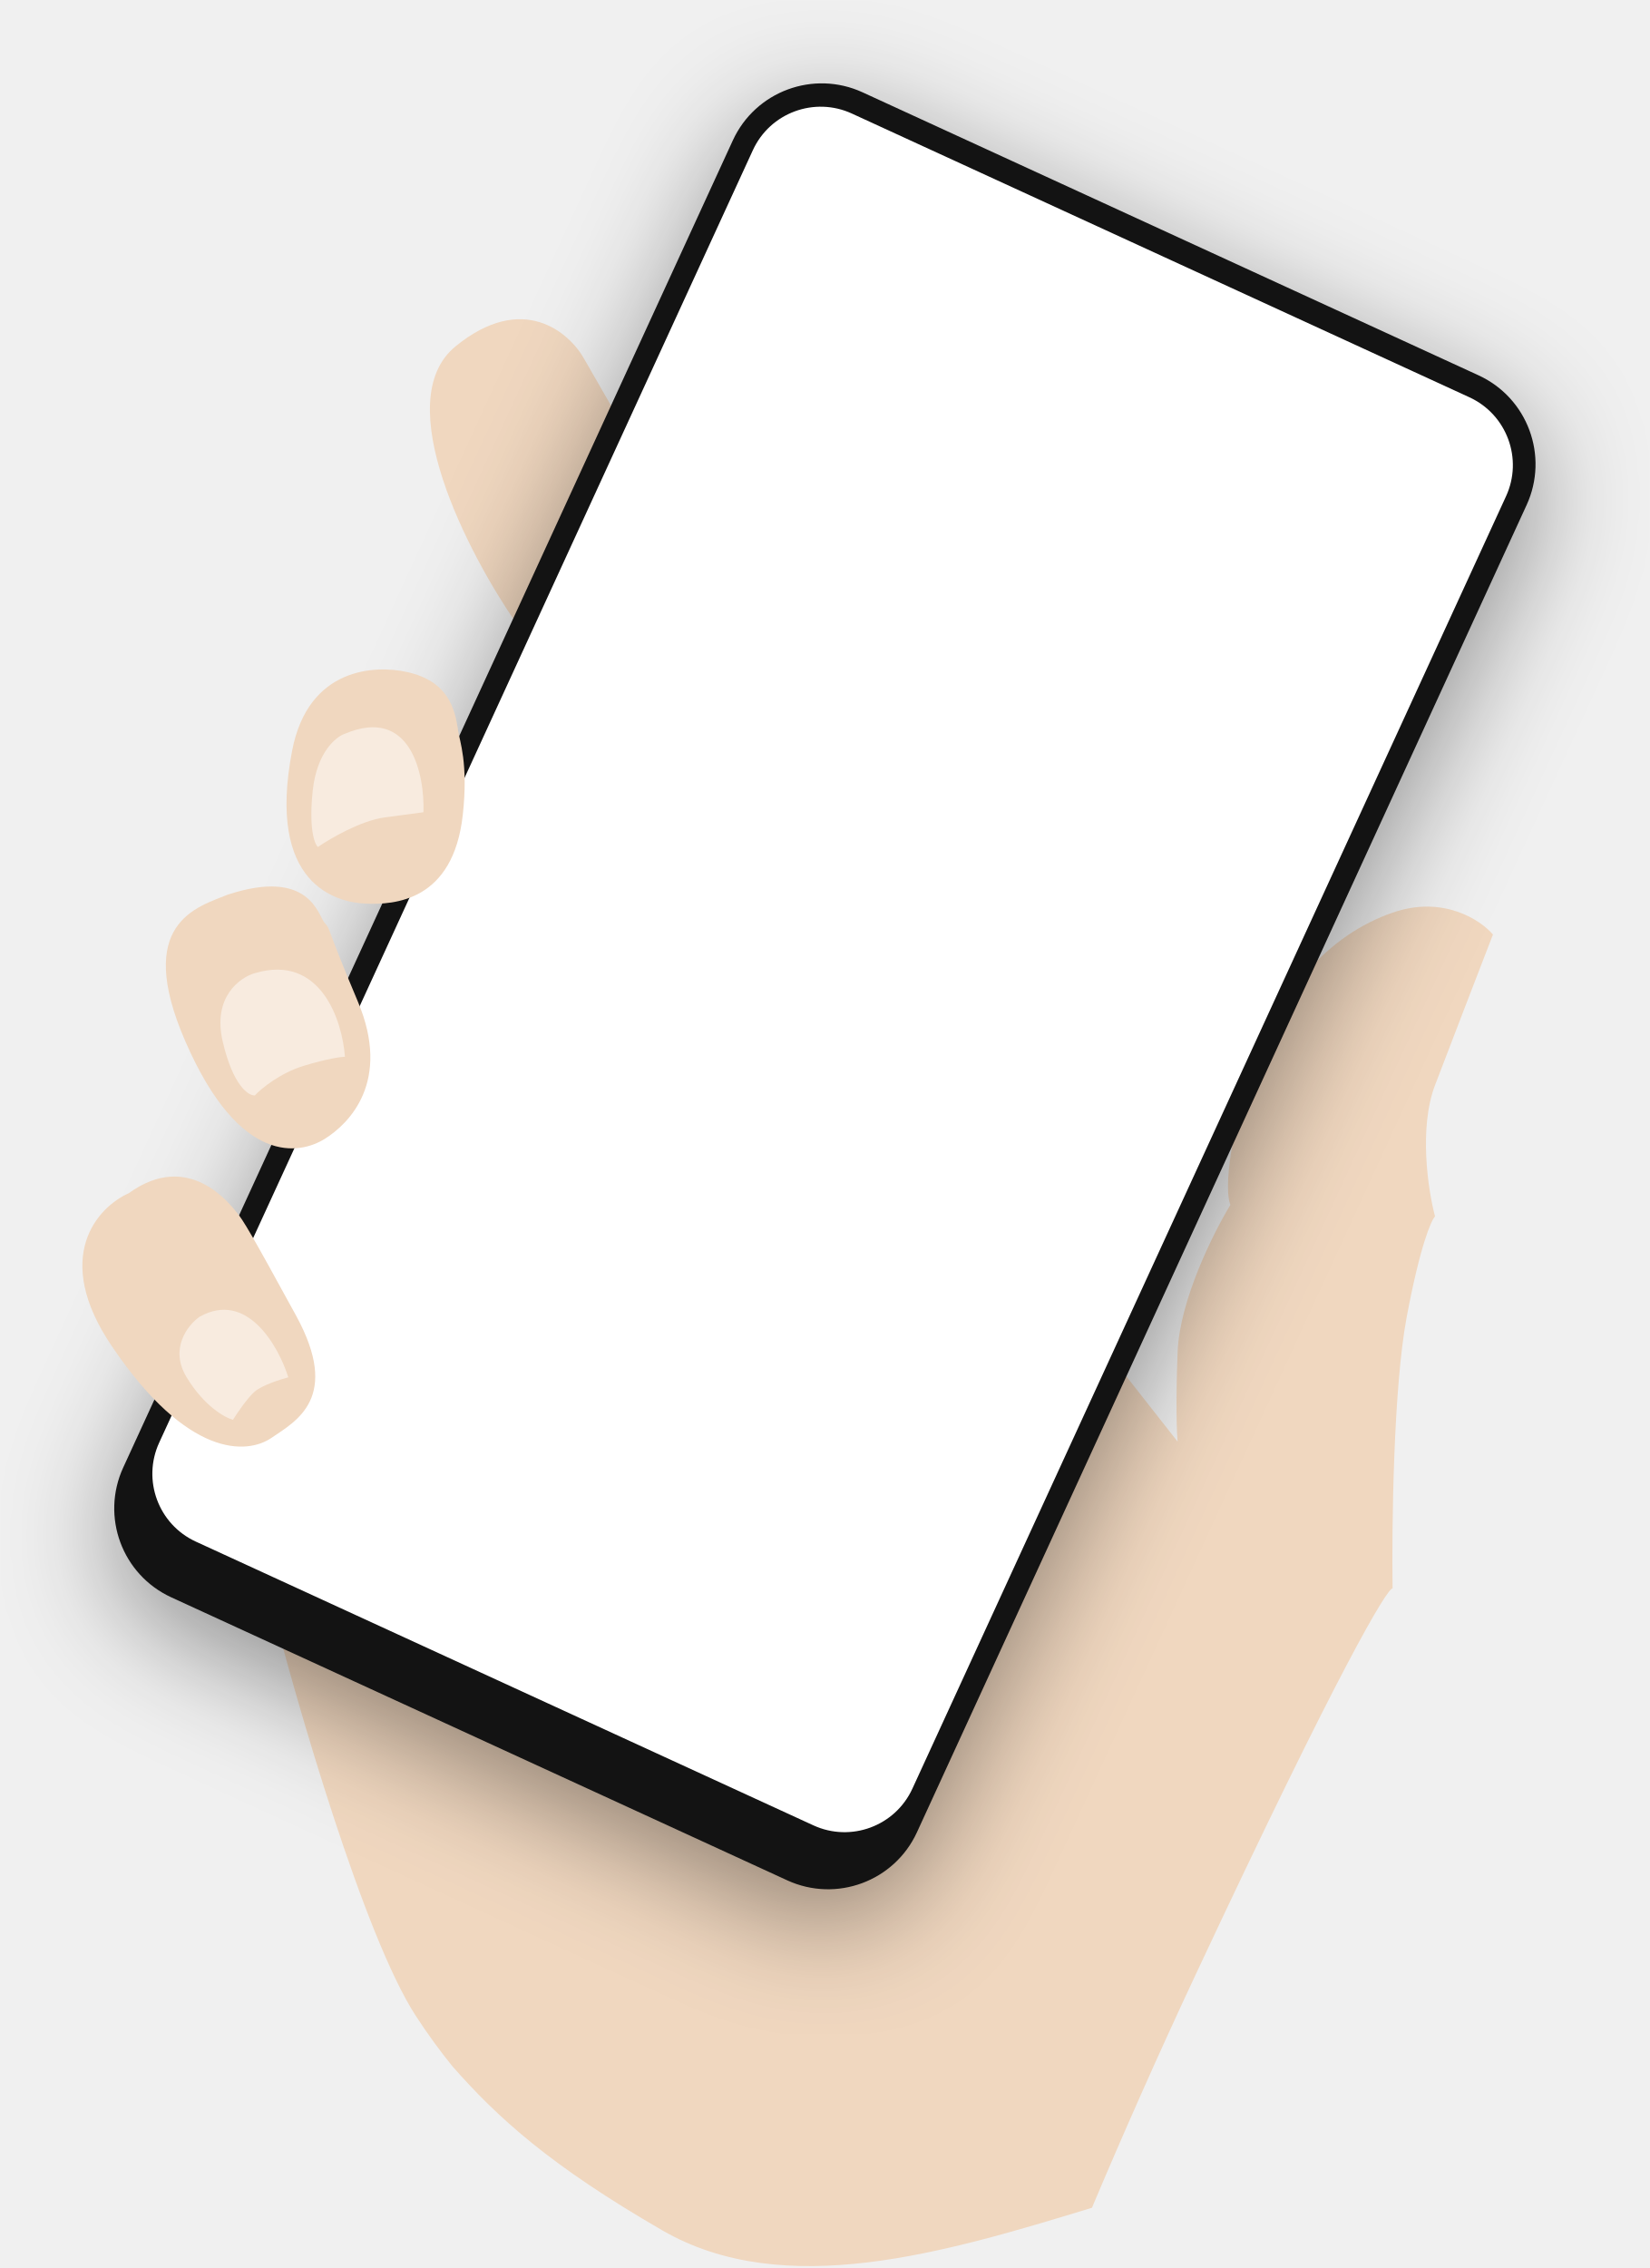
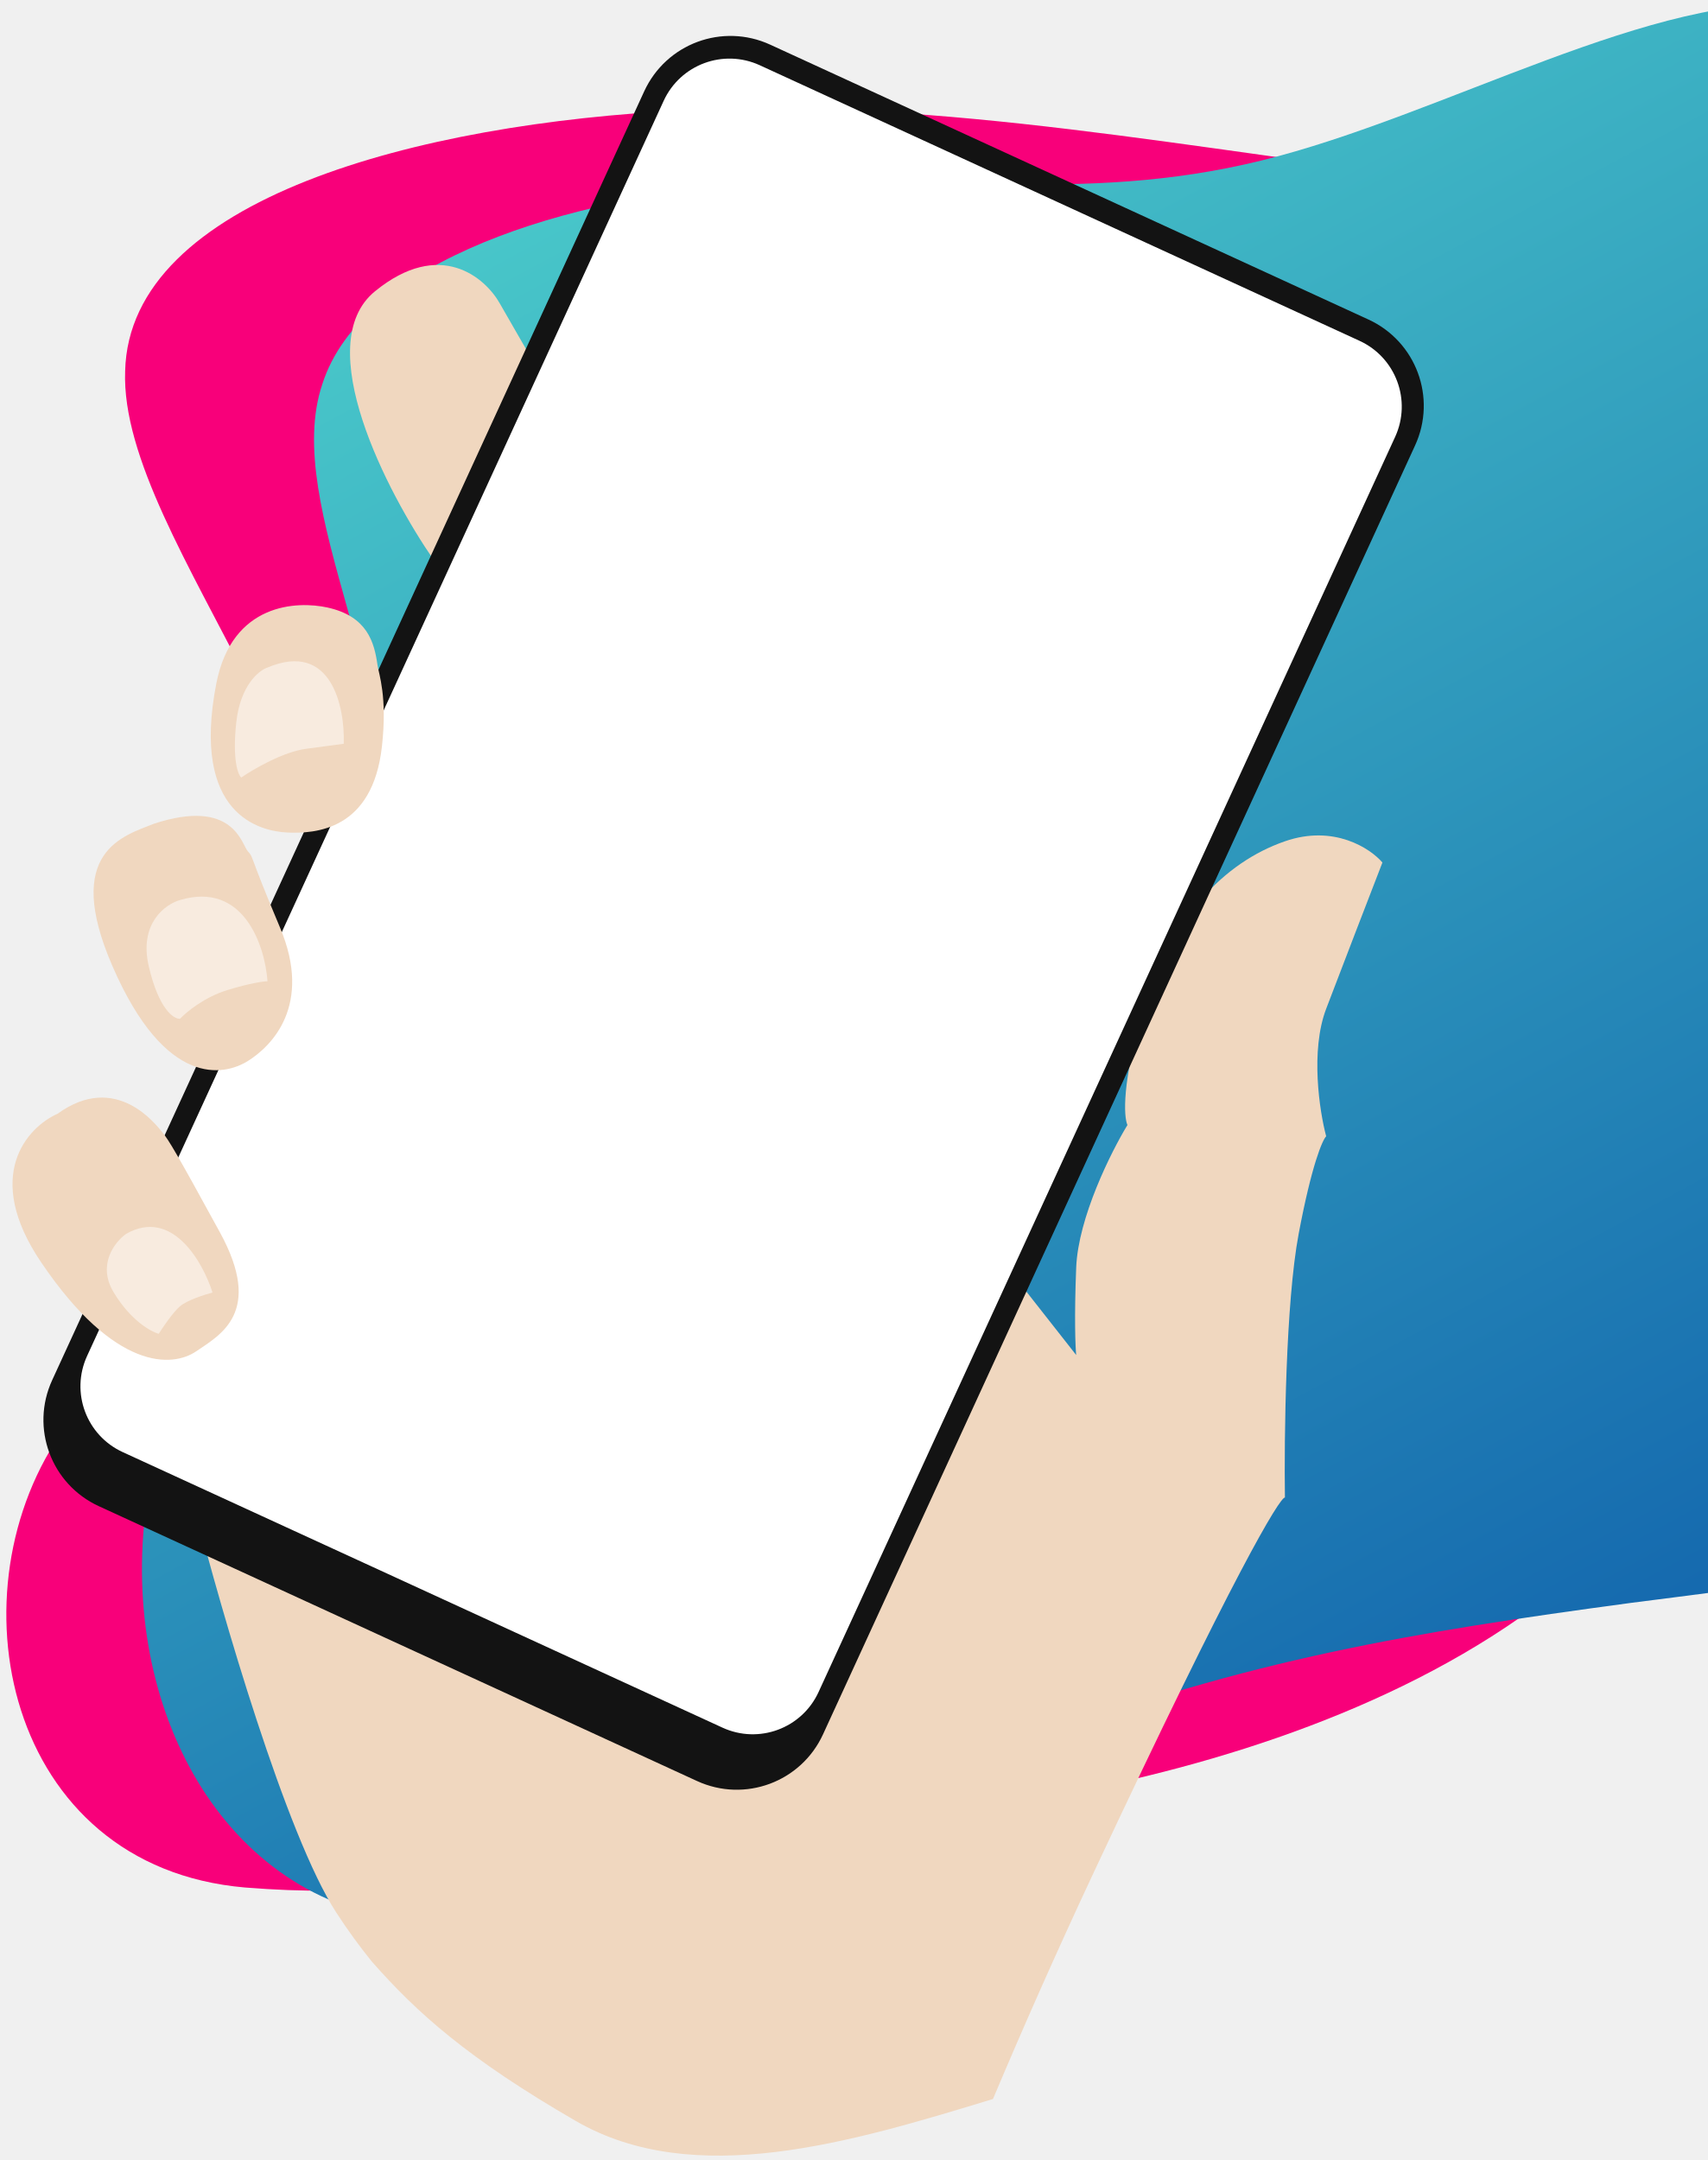
- <svg xmlns="http://www.w3.org/2000/svg" width="641" height="881" viewBox="0 0 641 881" fill="none">
-   <path fill-rule="evenodd" clip-rule="evenodd" d="M105.007 621.514C115.507 662.514 141.507 752.214 161.507 783.014C166.14 790.149 170.934 796.67 175.677 802.552C193.657 823.02 214.2 841.458 257.329 866.394C304.742 893.807 367.163 875.011 424.216 857.603C436.132 829.346 449.586 798.867 464.507 767.014C520.907 646.614 539.007 616.847 541.007 617.014C540.673 593.347 541.307 539.114 546.507 511.514C551.707 483.914 556.007 474.014 557.507 472.514C554.84 462.514 551.107 438.314 557.507 421.514C563.907 404.714 575.173 375.514 580.007 363.014C575.173 357.347 560.607 347.714 541.007 354.514C516.507 363.014 495.507 385.014 484.507 421.514C475.707 450.714 476.507 464.68 478.007 468.014C471.507 478.68 458.307 505.014 457.507 525.014C456.707 545.014 457.173 556.68 457.507 560.014L435.507 532.014L105.007 621.514Z" fill="#F0D7BF" />
-   <path d="M200.507 242.014L238.507 159.514L227.007 139.514C221.174 129.014 203.007 113.314 177.007 134.514C151.007 155.714 181.84 215.014 200.507 242.014Z" fill="#F0D7BF" />
-   <g filter="url(#filter0_d)">
-     <rect x="608.935" y="161.661" width="643.352" height="339.351" rx="38" transform="rotate(114.674 608.935 161.661)" fill="#131313" />
+ <svg xmlns="http://www.w3.org/2000/svg" viewBox="0 0 683 864" width="683" height="864">
+   <defs>
+     <linearGradient id="grd1" gradientUnits="userSpaceOnUse" x1="618.662" y1="717.964" x2="262.867" y2="58.302">
+       <stop offset="0" stop-color="#1264ad" />
+       <stop offset="1" stop-color="#48c6c9" />
+     </linearGradient>
+   </defs>
+   <style>
+ 		tspan { white-space:pre }
+ 		.shp0 { fill: #f8007a } 
+ 		.shp1 { fill: url(#grd1) } 
+ 		.shp2 { fill: #f0d7bf } 
+ 		.shp3 { fill: #131313 } 
+ 		.shp4 { fill: #ffffff } 
+ 		.shp5 { opacity: 0.502;fill: #ffffff } 
+ 	</style>
+   <path id="Layer" class="shp0" d="M587.31 72.84C699.78 86.24 826.8 92.65 828 149.61C829.19 206.57 705.3 313.94 633.2 381.06C560.99 447.64 691.49 462.33 695.5 525.5C699.4 588.13 712.26 539.36 680 571C608.7 694 420.92 726.04 318.13 729.88C215.22 733.18 194.06 762.75 98 755C1.82 746.7 -20.71 635.67 26 571C72.71 506.33 96.01 500.84 127.07 412.24C158.13 323.64 47.56 216.95 50.06 148.45C51.71 79.57 167.28 49.28 273.61 44.13C379.2 39.14 475.68 59.84 587.31 72.84Z" />
+   <path id="Layer" class="shp1" d="M414.4 695.49C330.02 727.34 224.47 780.37 153.41 766.67C82.09 752.46 44.67 671.85 60.31 591.23C76.21 511.12 145.17 431 154.62 354.37C163.8 277.24 112.33 202.9 128.95 153.62C144.72 104.15 228.02 78.73 299.68 73.89C371.66 68.23 431.47 82.15 504.43 64.25C577.39 46.36 662.97 -4.35 723.3 2.13C783.37 8.1 818.78 70.94 814.92 135.45C810.75 200.78 767.62 266.96 786.37 345.29C805.12 423.62 885.75 514.09 869.63 565.71C853.51 617.32 741.23 629.76 652.62 641.13C564.29 653.01 499.63 663.82 414.4 695.49Z" />
+   <path id="Layer" fill-rule="evenodd" class="shp2" d="M78.01 603.51C88.51 644.51 114.51 734.21 134.51 765.01C139.14 772.15 143.93 778.67 148.68 784.55C166.66 805.02 187.2 823.46 230.33 848.39C277.74 875.81 340.16 857.01 397.22 839.6C409.13 811.35 422.59 780.87 437.51 749.01C493.91 628.61 512.01 598.85 514.01 599.01C513.67 575.35 514.31 521.11 519.51 493.51C524.71 465.91 529.01 456.01 530.51 454.51C527.84 444.51 524.11 420.31 530.51 403.51C536.91 386.71 548.17 357.51 553.01 345.01C548.17 339.35 533.61 329.71 514.01 336.51C489.51 345.01 468.51 367.01 457.51 403.51C448.71 432.71 449.51 446.68 451.01 450.01C444.51 460.68 431.31 487.01 430.51 507.01C429.71 527.01 430.17 538.68 430.51 542.01L408.51 514.01L78.01 603.51Z" />
+   <path id="Layer" class="shp2" d="M173.51 224.01L211.51 141.51L200.01 121.51C194.17 111.01 176.01 95.31 150.01 116.51C124.01 137.71 154.84 197.01 173.51 224.01Z" />
+   <g id="Layer">
+     <path id="Layer" class="shp3" d="M566.07 178.19L329.23 693.74C320.46 712.84 297.93 721.18 278.83 712.41L39.53 602.47C20.43 593.7 12.09 571.17 20.86 552.08L257.7 36.53C266.48 17.43 289 9.09 308.1 17.86L547.4 127.8C566.5 136.57 574.84 159.1 566.07 178.19Z" />
  </g>
-   <rect x="597.193" y="166.422" width="610.475" height="322.009" rx="29" transform="rotate(114.674 597.193 166.422)" fill="white" />
-   <path d="M43.507 523.014C19.907 488.214 38.007 468.847 50.007 463.514C73.507 446.514 89.507 468.014 92.007 471.014C94.507 474.014 97.507 479.014 115.007 511.014C132.507 543.014 115.007 552.014 105.507 558.514C96.007 565.014 73.007 566.514 43.507 523.014Z" fill="#F0D7BF" />
-   <path d="M72.007 404.514C52.007 358.514 76.57 352.344 88.507 347.514C120.507 337.014 123.643 355.797 126.13 358.514C128.617 361.231 126.13 358.514 139.007 389.014C152.156 420.159 135.58 436.529 126.13 442.416C116.679 448.303 93.264 453.405 72.007 404.514Z" fill="#F0D7BF" />
-   <path d="M113.507 291.514C119.795 259.014 146.007 258.371 158.007 261.014C174.007 264.537 176.739 275.014 178.007 284.014C178.521 287.661 182.007 296.514 179.79 316.532C176.07 350.134 153.13 351.505 142.007 351.014C130.884 350.522 103.379 343.856 113.507 291.514Z" fill="#F0D7BF" />
-   <path opacity="0.5" d="M121.507 307.014C123.107 292.214 130.507 286.18 134.007 285.014C159.607 274.214 165.007 300.847 164.507 315.514C163.34 315.68 158.707 316.314 149.507 317.514C140.307 318.714 128.34 325.68 123.507 329.014C122.173 327.847 119.907 321.814 121.507 307.014Z" fill="white" />
-   <path opacity="0.5" d="M72.507 535.014C65.707 523.814 73.007 514.68 77.507 511.514C95.907 501.114 108.173 522.847 112.007 535.014C108.84 535.847 101.807 538.114 99.007 540.514C96.207 542.914 92.174 548.847 90.507 551.514C87.34 550.68 79.307 546.214 72.507 535.014Z" fill="white" />
-   <path opacity="0.5" d="M86.507 404.514C82.507 387.314 93.173 379.68 99.007 378.014C124.607 370.414 133.007 396.514 134.007 410.514C132.507 410.514 127.207 411.214 118.007 414.014C108.807 416.814 101.507 422.847 99.007 425.514C96.507 425.68 90.507 421.714 86.507 404.514Z" fill="white" />
-   <defs>
-     <filter id="filter0_d" x="0.384" y="0.385" width="640.166" height="789.507" filterUnits="userSpaceOnUse" color-interpolation-filters="sRGB">
-       <feFlood flood-opacity="0" result="BackgroundImageFix" />
-       <feColorMatrix in="SourceAlpha" type="matrix" values="0 0 0 0 0 0 0 0 0 0 0 0 0 0 0 0 0 0 127 0" />
-       <feOffset dy="12" />
-       <feGaussianBlur stdDeviation="22" />
-       <feColorMatrix type="matrix" values="0 0 0 0 0 0 0 0 0 0 0 0 0 0 0 0 0 0 0.4 0" />
-       <feBlend mode="normal" in2="BackgroundImageFix" result="effect1_dropShadow" />
-       <feBlend mode="normal" in="SourceGraphic" in2="effect1_dropShadow" result="shape" />
-     </filter>
-   </defs>
+   <path id="Layer" class="shp4" d="M558.09 174.77L327.45 676.81C320.76 691.38 303.57 697.75 289 691.05L49.09 580.84C34.52 574.15 28.15 556.96 34.84 542.38L265.48 40.35C272.17 25.78 289.36 19.41 303.94 26.1L543.84 136.32C558.41 143.01 564.78 160.2 558.09 174.77Z" />
+   <path id="Layer" class="shp2" d="M16.51 505.01C-7.09 470.21 11.01 450.85 23.01 445.51C46.51 428.51 62.51 450.01 65.01 453.01C67.51 456.01 70.51 461.01 88.01 493.01C105.51 525.01 88.01 534.01 78.51 540.51C69.01 547.01 46.01 548.51 16.51 505.01Z" />
+   <path id="Layer" class="shp2" d="M45.01 386.51C25.01 340.51 49.57 334.34 61.51 329.51C93.51 319.01 96.64 337.8 99.13 340.51C101.62 343.23 99.13 340.51 112.01 371.01C125.16 402.16 108.58 418.53 99.13 424.42C89.68 430.3 66.26 435.4 45.01 386.51Z" />
+   <path id="Layer" class="shp2" d="M86.51 273.51C92.79 241.01 119.01 240.37 131.01 243.01C147.01 246.54 149.74 257.01 151.01 266.01C151.52 269.66 155.01 278.51 152.79 298.53C149.07 332.13 126.13 333.5 115.01 333.01C103.88 332.52 76.38 325.86 86.51 273.51Z" />
+   <path id="Layer" class="shp5" d="M94.51 289.01C96.11 274.21 103.51 268.18 107.01 267.01C132.61 256.21 138.01 282.85 137.51 297.51C136.34 297.68 131.71 298.31 122.51 299.51C113.31 300.71 101.34 307.68 96.51 311.01C95.17 309.85 92.91 303.81 94.51 289.01Z" />
+   <path id="Layer" class="shp5" d="M45.51 517.01C38.71 505.81 46.01 496.68 50.51 493.51C68.91 483.11 81.17 504.85 85.01 517.01C81.84 517.85 74.81 520.11 72.01 522.51C69.21 524.91 65.17 530.85 63.51 533.51C60.34 532.68 52.31 528.21 45.51 517.01Z" />
+   <path id="Layer" class="shp5" d="M59.51 386.51C55.51 369.31 66.17 361.68 72.01 360.01C97.61 352.41 106.01 378.51 107.01 392.51C105.51 392.51 100.21 393.21 91.01 396.01C81.81 398.81 74.51 404.85 72.01 407.51C69.51 407.68 63.51 403.71 59.51 386.51Z" />
</svg>
